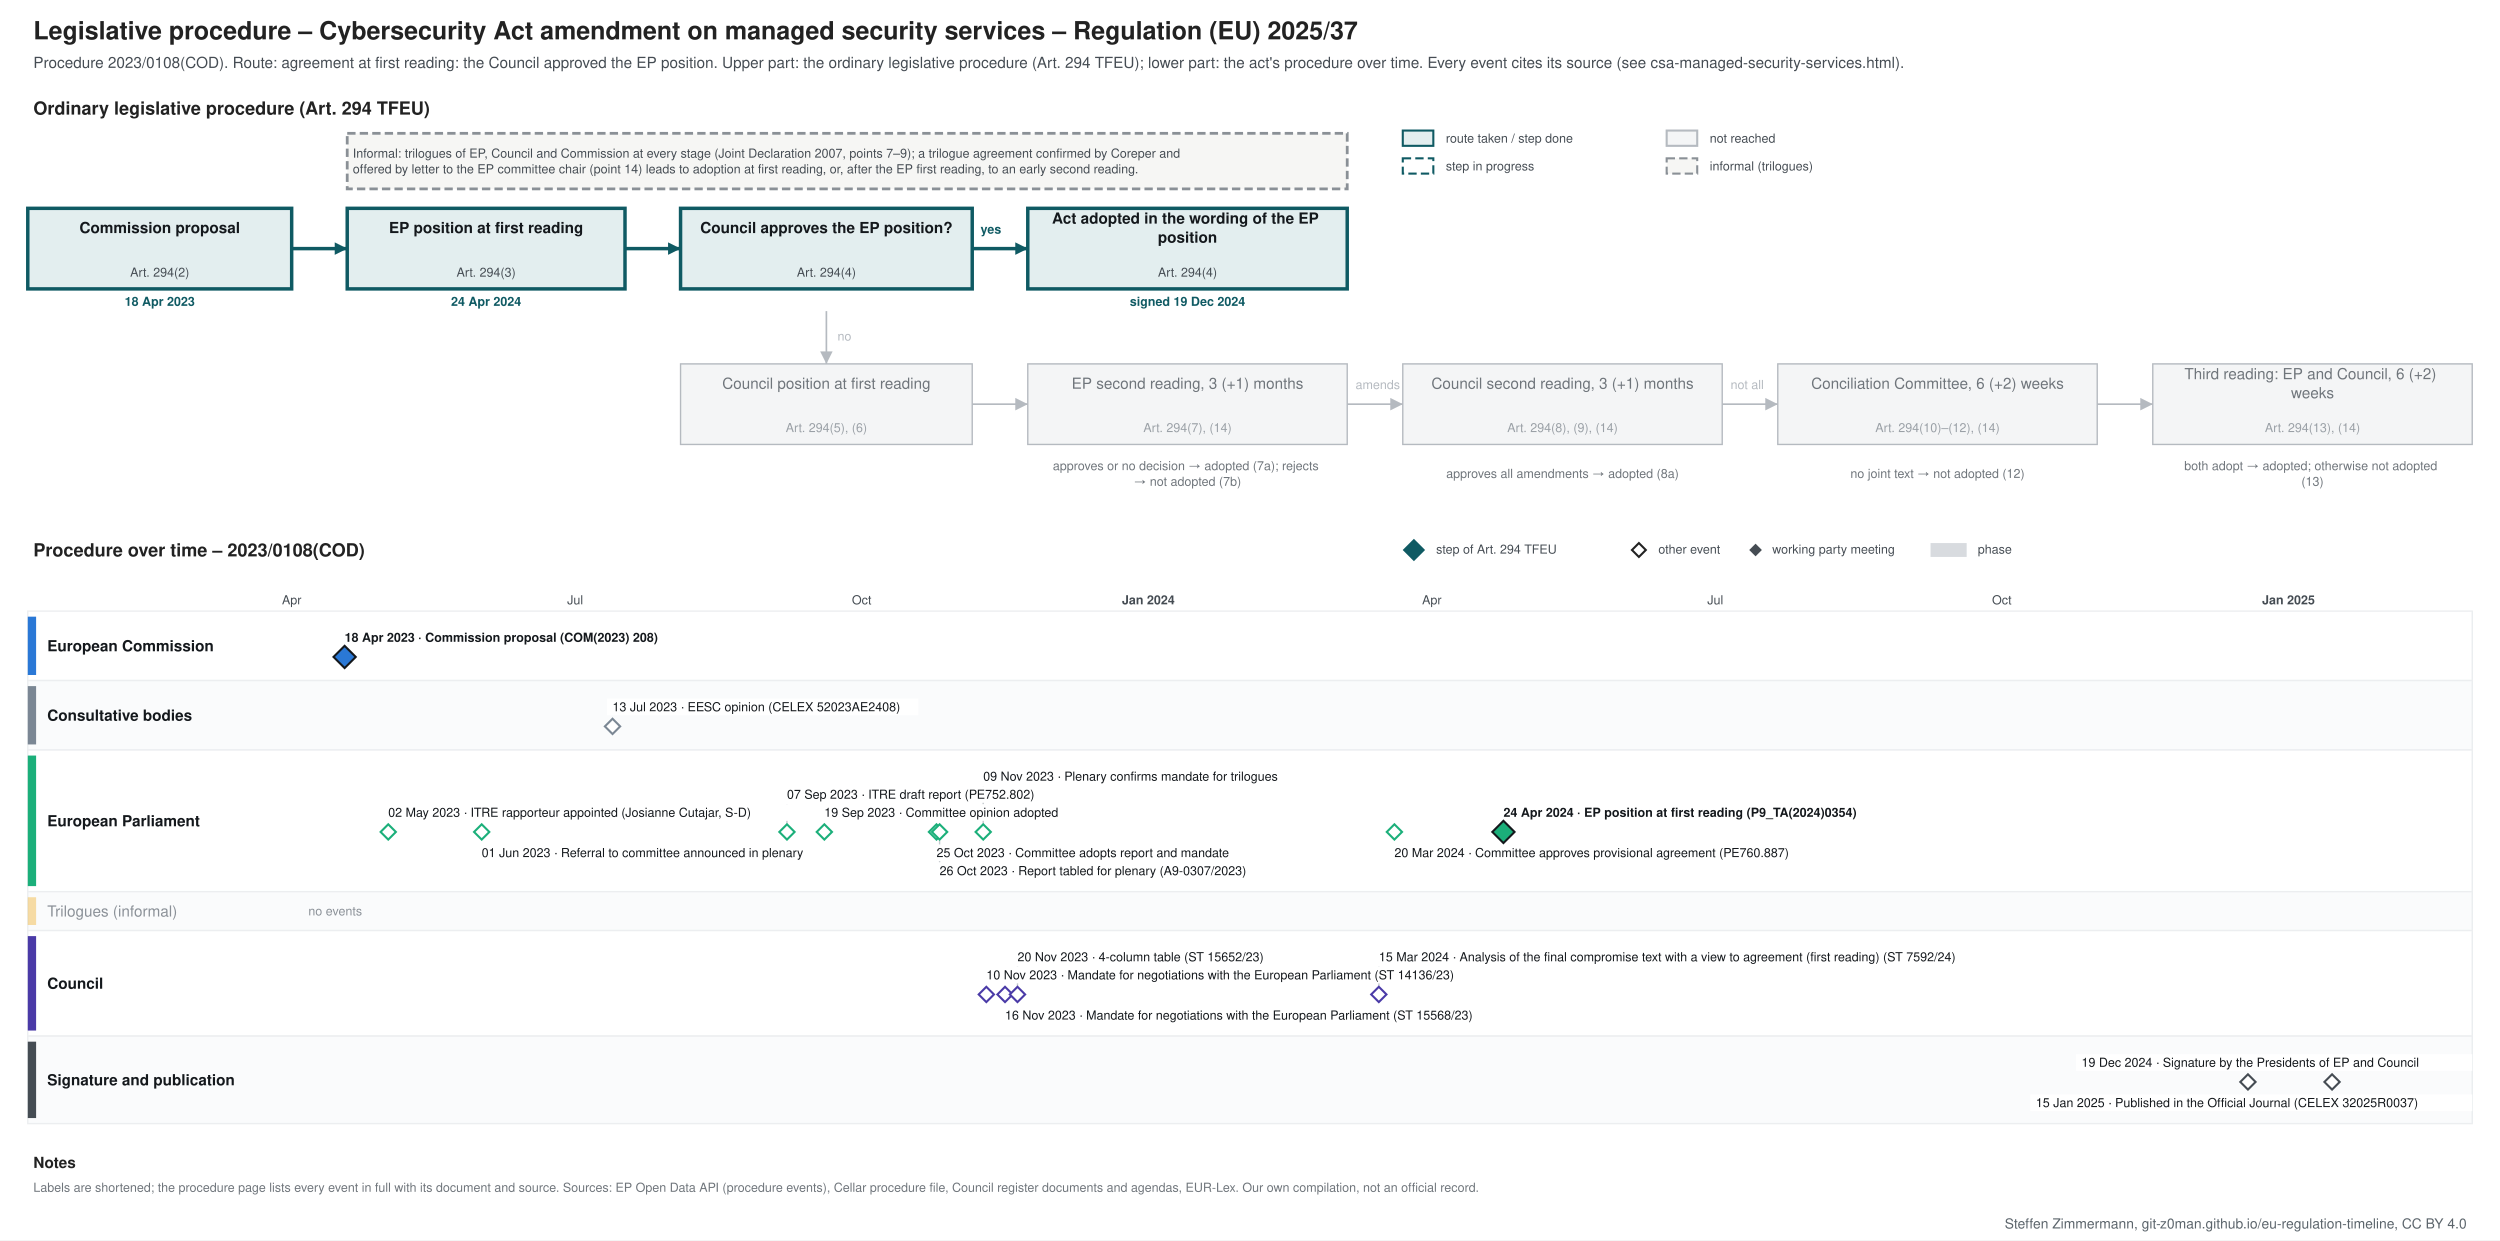
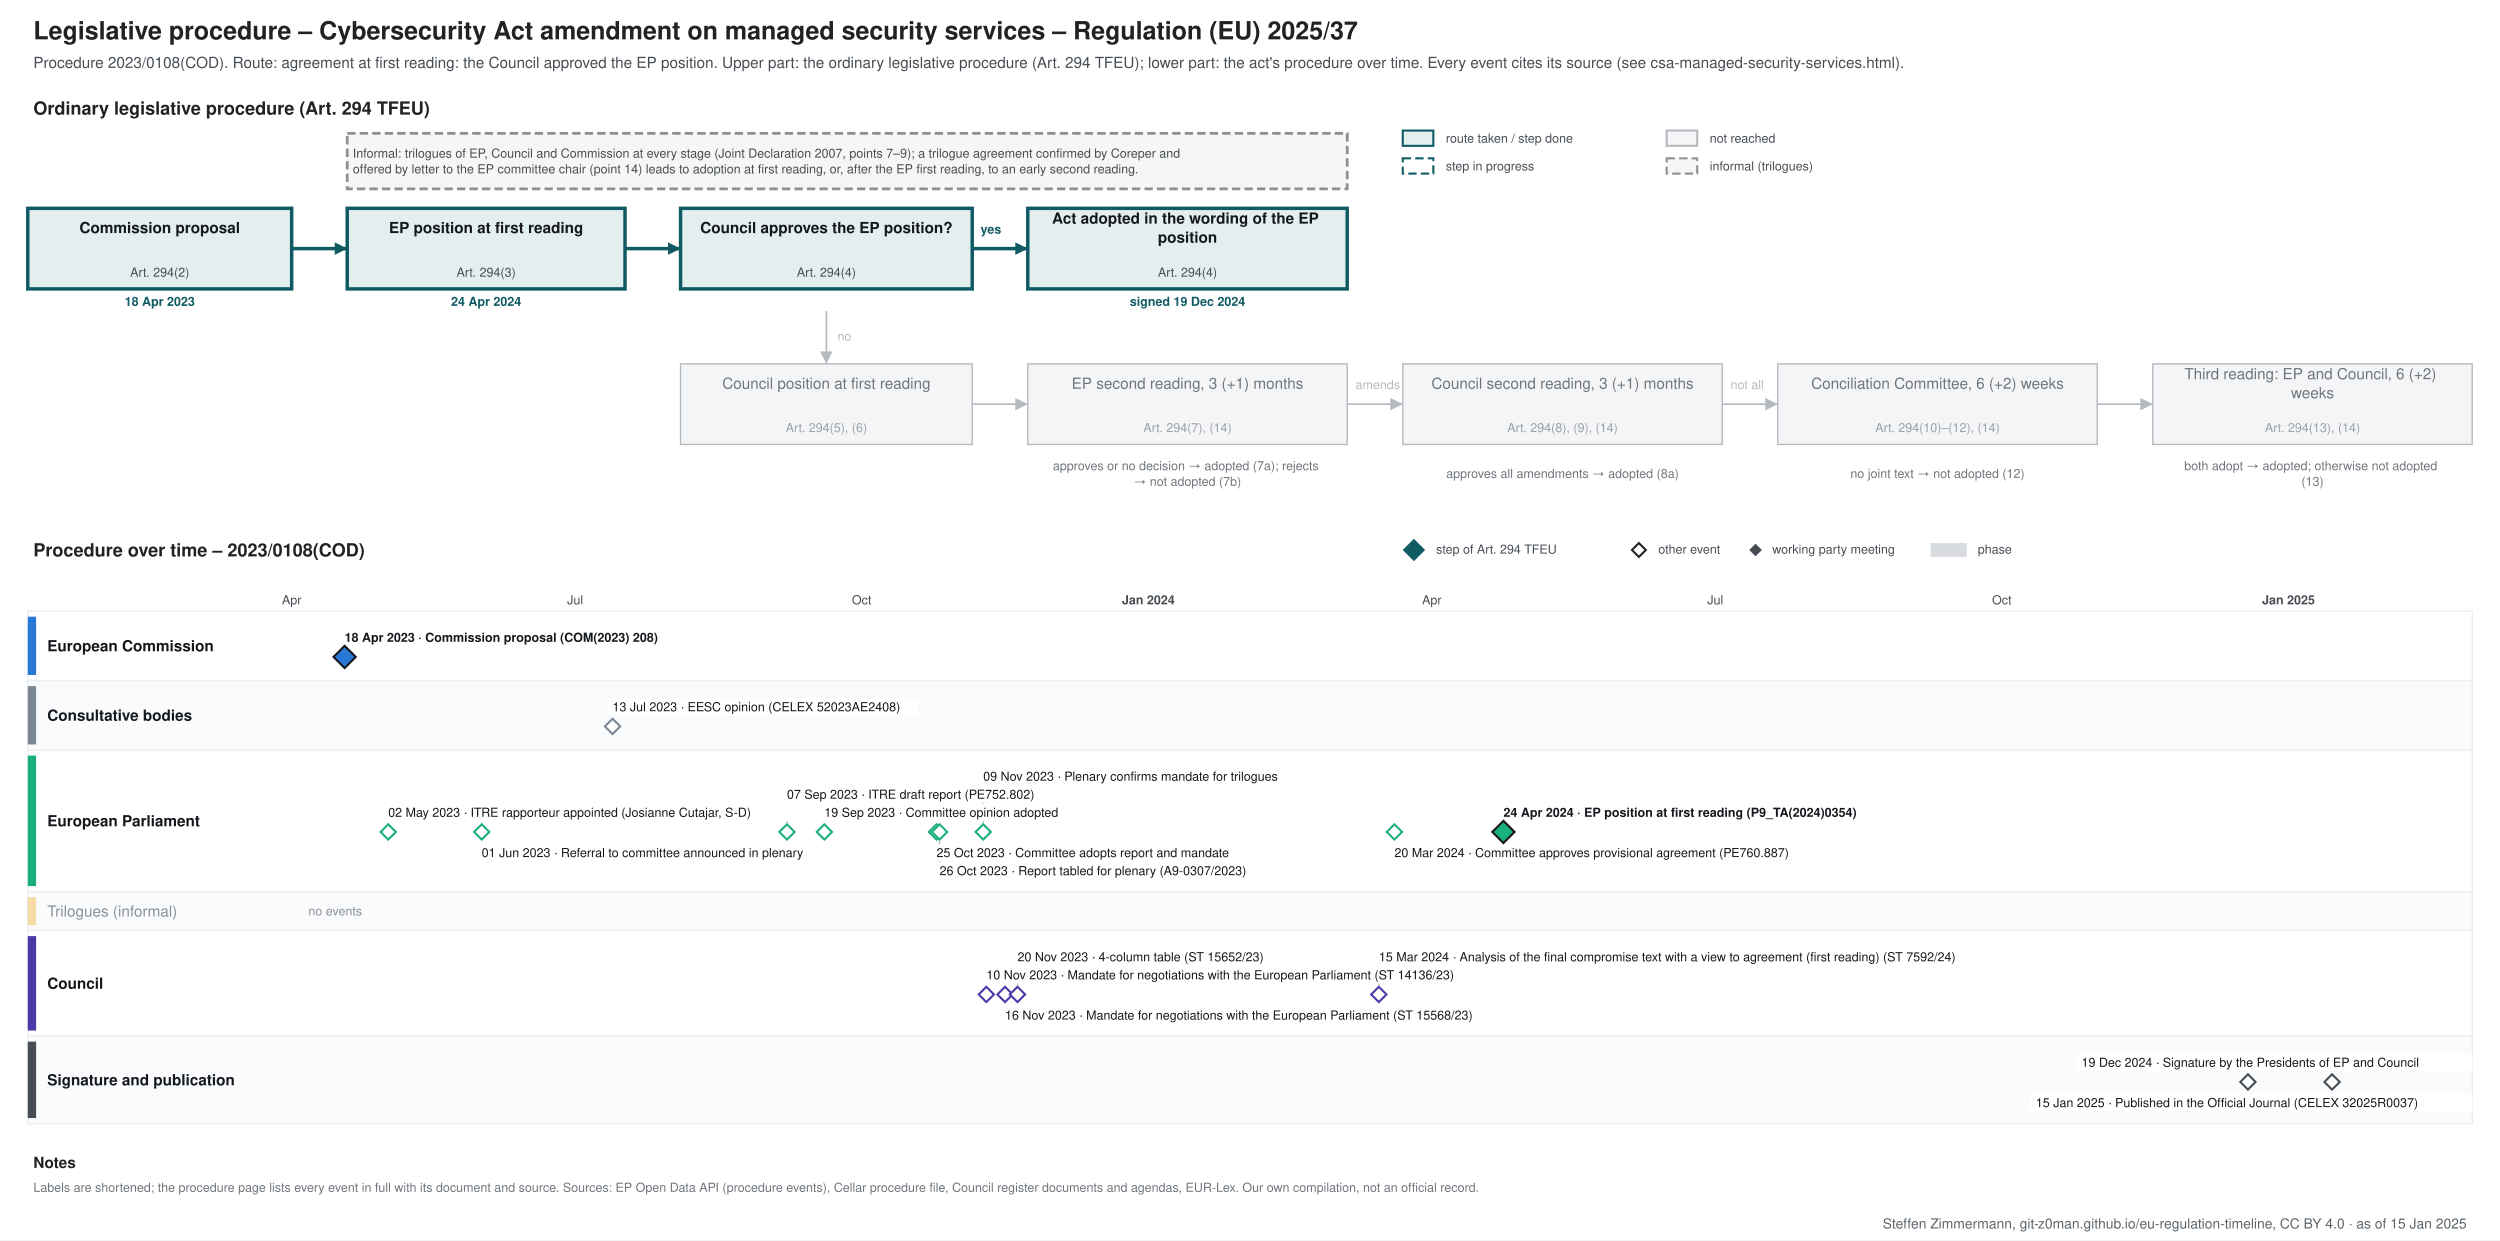
<svg xmlns="http://www.w3.org/2000/svg" xmlns:xlink="http://www.w3.org/1999/xlink" width="1800" height="893" viewBox="0 0 1800 893" font-family="&quot;Source Sans 3&quot;, Helvetica, Arial, sans-serif">
  <rect width="1800" height="893" fill="#ffffff" />
  <g class="procedure" data-route="agreement at first reading: the Council approved the EP position" data-state="adopted" data-as_of="">
    <text font-size="18" fill="#222222" text-anchor="start" font-weight="bold">
      <tspan x="24.0" y="28.3">Legislative procedure – Cybersecurity Act amendment on managed security services – Regulation (EU) 2025/37</tspan>
    </text>
    <text font-size="11" fill="#454c53" text-anchor="start">
      <tspan x="24.0" y="48.9">Procedure 2023/0108(COD). Route: agreement at first reading: the Council approved the EP position. Upper part: the ordinary legislative procedure (Art. 294 TFEU); lower part: the act's procedure over time. Every event cites its source (see csa-managed-security-services.html).</tspan>
    </text>
    <text font-size="13" fill="#222222" text-anchor="start" font-weight="bold">
      <tspan x="24.0" y="82.5">Ordinary legislative procedure (Art. 294 TFEU)</tspan>
    </text>
    <rect x="1010.0" y="94.0" width="22.0" height="11.0" fill="#e3eeef" stroke="#0f5a63" stroke-width="1.5" />
    <text font-size="9" fill="#454c53" text-anchor="start">
      <tspan x="1041.0" y="102.7">route taken / step done</tspan>
    </text>
    <rect x="1010.0" y="114.0" width="22.0" height="11.0" fill="#ffffff" stroke="#0f5a63" stroke-dasharray="6 3" stroke-width="1.5" />
    <text font-size="9" fill="#454c53" text-anchor="start">
      <tspan x="1041.0" y="122.7">step in progress</tspan>
    </text>
    <rect x="1200.0" y="94.0" width="22.0" height="11.0" fill="#f4f5f6" stroke="#b5bac0" stroke-width="1.5" />
    <text font-size="9" fill="#454c53" text-anchor="start">
      <tspan x="1231.0" y="102.7">not reached</tspan>
    </text>
    <rect x="1200.0" y="114.0" width="22.0" height="11.0" fill="#f6f6f4" stroke="#8a9096" stroke-dasharray="6 3" stroke-width="1.5" />
    <text font-size="9" fill="#454c53" text-anchor="start">
      <tspan x="1231.0" y="122.7">informal (trilogues)</tspan>
    </text>
    <rect x="20.0" y="150.0" width="190.0" height="58.0" fill="#e3eeef" stroke="#0f5a63" stroke-width="2.5" />
    <text font-size="11" fill="#14181c" text-anchor="middle" font-weight="bold">
      <tspan x="115.0" y="167.8">Commission proposal</tspan>
    </text>
    <text font-size="9" fill="#454c53" text-anchor="middle">
      <tspan x="115.0" y="199.2">Art. 294(2)</tspan>
    </text>
    <text font-size="9" fill="#0f5a63" text-anchor="middle" font-weight="bold">
      <tspan x="115.0" y="220.2">18 Apr 2023</tspan>
    </text>
    <rect x="250.0" y="150.0" width="200.0" height="58.0" fill="#e3eeef" stroke="#0f5a63" stroke-width="2.5" />
    <text font-size="11" fill="#14181c" text-anchor="middle" font-weight="bold">
      <tspan x="350.0" y="167.8">EP position at first reading</tspan>
    </text>
    <text font-size="9" fill="#454c53" text-anchor="middle">
      <tspan x="350.0" y="199.2">Art. 294(3)</tspan>
    </text>
    <text font-size="9" fill="#0f5a63" text-anchor="middle" font-weight="bold">
      <tspan x="350.0" y="220.2">24 Apr 2024</tspan>
    </text>
    <rect x="490.0" y="150.0" width="210.0" height="58.0" fill="#e3eeef" stroke="#0f5a63" stroke-width="2.5" />
    <text font-size="11" fill="#14181c" text-anchor="middle" font-weight="bold">
      <tspan x="595.0" y="167.8">Council approves the EP position?</tspan>
    </text>
    <text font-size="9" fill="#454c53" text-anchor="middle">
      <tspan x="595.0" y="199.2">Art. 294(4)</tspan>
    </text>
    <rect x="740.0" y="150.0" width="230.0" height="58.0" fill="#e3eeef" stroke="#0f5a63" stroke-width="2.5" />
    <text font-size="11" fill="#14181c" text-anchor="middle" font-weight="bold">
      <tspan x="855.0" y="161.0">Act adopted in the wording of the EP</tspan>
      <tspan x="855.0" y="174.7">position</tspan>
    </text>
    <text font-size="9" fill="#454c53" text-anchor="middle">
      <tspan x="855.0" y="199.2">Art. 294(4)</tspan>
    </text>
    <text font-size="9" fill="#0f5a63" text-anchor="middle" font-weight="bold">
      <tspan x="855.0" y="220.2">signed 19 Dec 2024</tspan>
    </text>
    <rect x="490.0" y="262.0" width="210.0" height="58.0" fill="#f4f5f6" stroke="#b5bac0" stroke-width="1" />
    <text font-size="11" fill="#6f757b" text-anchor="middle">
      <tspan x="595.0" y="279.9">Council position at first reading</tspan>
    </text>
    <text font-size="9" fill="#9aa0a6" text-anchor="middle">
      <tspan x="595.0" y="311.1">Art. 294(5), (6)</tspan>
    </text>
    <rect x="740.0" y="262.0" width="230.0" height="58.0" fill="#f4f5f6" stroke="#b5bac0" stroke-width="1" />
    <text font-size="11" fill="#6f757b" text-anchor="middle">
      <tspan x="855.0" y="279.9">EP second reading, 3 (+1) months</tspan>
    </text>
    <text font-size="9" fill="#9aa0a6" text-anchor="middle">
      <tspan x="855.0" y="311.1">Art. 294(7), (14)</tspan>
    </text>
    <rect x="1010.0" y="262.0" width="230.0" height="58.0" fill="#f4f5f6" stroke="#b5bac0" stroke-width="1" />
    <text font-size="11" fill="#6f757b" text-anchor="middle">
      <tspan x="1125.0" y="279.9">Council second reading, 3 (+1) months</tspan>
    </text>
    <text font-size="9" fill="#9aa0a6" text-anchor="middle">
      <tspan x="1125.0" y="311.1">Art. 294(8), (9), (14)</tspan>
    </text>
    <rect x="1280.0" y="262.0" width="230.0" height="58.0" fill="#f4f5f6" stroke="#b5bac0" stroke-width="1" />
    <text font-size="11" fill="#6f757b" text-anchor="middle">
      <tspan x="1395.0" y="279.9">Conciliation Committee, 6 (+2) weeks</tspan>
    </text>
    <text font-size="9" fill="#9aa0a6" text-anchor="middle">
      <tspan x="1395.0" y="311.1">Art. 294(10)–(12), (14)</tspan>
    </text>
    <rect x="1550.0" y="262.0" width="230.0" height="58.0" fill="#f4f5f6" stroke="#b5bac0" stroke-width="1" />
    <text font-size="11" fill="#6f757b" text-anchor="middle">
      <tspan x="1665.0" y="273.0">Third reading: EP and Council, 6 (+2)</tspan>
      <tspan x="1665.0" y="286.7">weeks</tspan>
    </text>
    <text font-size="9" fill="#9aa0a6" text-anchor="middle">
      <tspan x="1665.0" y="311.1">Art. 294(13), (14)</tspan>
    </text>
    <text font-size="9" fill="#6f757b" text-anchor="middle">
      <tspan x="855.0" y="338.5">approves or no decision → adopted (7a); rejects</tspan>
      <tspan x="855.0" y="349.8">→ not adopted (7b)</tspan>
    </text>
    <text font-size="9" fill="#6f757b" text-anchor="middle">
      <tspan x="1125.0" y="344.1">approves all amendments → adopted (8a)</tspan>
    </text>
    <text font-size="9" fill="#6f757b" text-anchor="middle">
      <tspan x="1395.0" y="344.1">no joint text → not adopted (12)</tspan>
    </text>
    <text font-size="9" fill="#6f757b" text-anchor="middle">
      <tspan x="1665.0" y="338.5">both adopt → adopted; otherwise not adopted</tspan>
      <tspan x="1665.0" y="349.8">(13)</tspan>
    </text>
    <polyline points="210.0,179.0 250.0,179.0" fill="none" stroke="#0f5a63" stroke-width="2.5" />
    <polygon points="250.0,179.0 241.0,183.5 241.0,174.5" fill="#0f5a63" />
    <polyline points="450.0,179.0 490.0,179.0" fill="none" stroke="#0f5a63" stroke-width="2.5" />
    <polygon points="490.0,179.0 481.0,183.5 481.0,174.5" fill="#0f5a63" />
    <polyline points="700.0,179.0 740.0,179.0" fill="none" stroke="#0f5a63" stroke-width="2.5" />
    <polygon points="740.0,179.0 731.0,183.5 731.0,174.5" fill="#0f5a63" />
    <text font-size="9" fill="#0f5a63" text-anchor="start" font-weight="bold">
      <tspan x="706.0" y="168.2">yes</tspan>
    </text>
    <polyline points="595.0,224.0 595.0,262.0" fill="none" stroke="#b5bac0" stroke-width="1.2" />
    <polygon points="595.0,262.0 590.5,253.0 599.5,253.0" fill="#b5bac0" />
    <text font-size="9" fill="#b5bac0" text-anchor="start">
      <tspan x="603.0" y="245.2">no</tspan>
    </text>
    <polyline points="700.0,291.0 740.0,291.0" fill="none" stroke="#b5bac0" stroke-width="1.2" />
    <polygon points="740.0,291.0 731.0,295.5 731.0,286.5" fill="#b5bac0" />
    <polyline points="970.0,291.0 1010.0,291.0" fill="none" stroke="#b5bac0" stroke-width="1.2" />
    <polygon points="1010.0,291.0 1001.0,295.5 1001.0,286.5" fill="#b5bac0" />
    <polyline points="1240.0,291.0 1280.0,291.0" fill="none" stroke="#b5bac0" stroke-width="1.2" />
    <polygon points="1280.0,291.0 1271.0,295.5 1271.0,286.5" fill="#b5bac0" />
    <polyline points="1510.0,291.0 1550.0,291.0" fill="none" stroke="#b5bac0" stroke-width="1.2" />
    <polygon points="1550.0,291.0 1541.0,295.5 1541.0,286.5" fill="#b5bac0" />
    <text font-size="9" fill="#b5bac0" text-anchor="start">
      <tspan x="976.0" y="280.1">amends</tspan>
    </text>
    <text font-size="9" fill="#b5bac0" text-anchor="start">
      <tspan x="1246.0" y="280.1">not all</tspan>
    </text>
    <rect x="250.0" y="96.0" width="720.0" height="40.0" fill="#f6f6f4" stroke="#8a9096" stroke-dasharray="6 3" stroke-width="2" />
    <text font-size="9" fill="#454c53" text-anchor="start">
      <tspan x="254.0" y="113.5">Informal: trilogues of EP, Council and Commission at every stage (Joint Declaration 2007, points 7–9); a trilogue agreement confirmed by Coreper and</tspan>
      <tspan x="254.0" y="124.8">offered by letter to the EP committee chair (point 14) leads to adoption at first reading, or, after the EP first reading, to an early second reading.</tspan>
    </text>
    <text font-size="13" fill="#222222" text-anchor="start" font-weight="bold">
      <tspan x="24.0" y="400.6">Procedure over time – 2023/0108(COD)</tspan>
    </text>
    <polygon points="1018,389 1025,396 1018,403 1011,396" fill="#0f5a63" stroke="#0f5a63" stroke-width="1.5" />
    <text font-size="9" fill="#454c53" text-anchor="start">
      <tspan x="1034.0" y="398.6">step of Art. 294 TFEU</tspan>
    </text>
    <polygon points="1180,391 1185,396 1180,401 1175,396" fill="#ffffff" stroke="#222222" stroke-width="1.5" />
    <text font-size="9" fill="#454c53" text-anchor="start">
      <tspan x="1194.0" y="398.6">other event</tspan>
    </text>
    <polygon points="1264,392.5 1267.5,396 1264,399.5 1260.5,396" fill="#454c53" stroke="#454c53" stroke-width="1.5" />
    <text font-size="9" fill="#454c53" text-anchor="start">
      <tspan x="1276.0" y="398.6">working party meeting</tspan>
    </text>
    <rect x="1390.0" y="391.0" width="26.0" height="10.0" fill="#7b8794" stroke="none" opacity="0.3" />
    <text font-size="9" fill="#454c53" text-anchor="start">
      <tspan x="1424.0" y="398.6">phase</tspan>
    </text>
    <line x1="210.0" y1="440.0" x2="210.0" y2="809.0" stroke="#e3e6e9" stroke-width="1" />
    <text font-size="9" fill="#454c53" text-anchor="middle">
      <tspan x="210.0" y="435.1">Apr</tspan>
    </text>
    <line x1="277.3" y1="440.0" x2="277.3" y2="809.0" stroke="#e3e6e9" stroke-width="1" />
    <line x1="346.8" y1="440.0" x2="346.8" y2="809.0" stroke="#e3e6e9" stroke-width="1" />
    <line x1="414.1" y1="440.0" x2="414.1" y2="809.0" stroke="#e3e6e9" stroke-width="1" />
    <text font-size="9" fill="#454c53" text-anchor="middle">
      <tspan x="414.1" y="435.1">Jul</tspan>
    </text>
    <line x1="483.6" y1="440.0" x2="483.6" y2="809.0" stroke="#e3e6e9" stroke-width="1" />
    <line x1="553.2" y1="440.0" x2="553.2" y2="809.0" stroke="#e3e6e9" stroke-width="1" />
    <line x1="620.4" y1="440.0" x2="620.4" y2="809.0" stroke="#e3e6e9" stroke-width="1" />
    <text font-size="9" fill="#454c53" text-anchor="middle">
      <tspan x="620.4" y="435.1">Oct</tspan>
    </text>
    <line x1="690.0" y1="440.0" x2="690.0" y2="809.0" stroke="#e3e6e9" stroke-width="1" />
    <line x1="757.3" y1="440.0" x2="757.3" y2="809.0" stroke="#e3e6e9" stroke-width="1" />
    <line x1="826.8" y1="440.0" x2="826.8" y2="809.0" stroke="#b5bac0" stroke-width="1" />
    <text font-size="9" fill="#454c53" text-anchor="middle" font-weight="bold">
      <tspan x="826.8" y="435.1">Jan 2024</tspan>
    </text>
    <line x1="896.3" y1="440.0" x2="896.3" y2="809.0" stroke="#e3e6e9" stroke-width="1" />
    <line x1="961.4" y1="440.0" x2="961.4" y2="809.0" stroke="#e3e6e9" stroke-width="1" />
    <line x1="1030.9" y1="440.0" x2="1030.9" y2="809.0" stroke="#e3e6e9" stroke-width="1" />
    <text font-size="9" fill="#454c53" text-anchor="middle">
      <tspan x="1030.9" y="435.1">Apr</tspan>
    </text>
    <line x1="1098.2" y1="440.0" x2="1098.2" y2="809.0" stroke="#e3e6e9" stroke-width="1" />
    <line x1="1167.7" y1="440.0" x2="1167.7" y2="809.0" stroke="#e3e6e9" stroke-width="1" />
    <line x1="1235.0" y1="440.0" x2="1235.0" y2="809.0" stroke="#e3e6e9" stroke-width="1" />
    <text font-size="9" fill="#454c53" text-anchor="middle">
      <tspan x="1235.0" y="435.1">Jul</tspan>
    </text>
    <line x1="1304.5" y1="440.0" x2="1304.5" y2="809.0" stroke="#e3e6e9" stroke-width="1" />
    <line x1="1374.0" y1="440.0" x2="1374.0" y2="809.0" stroke="#e3e6e9" stroke-width="1" />
    <line x1="1441.3" y1="440.0" x2="1441.3" y2="809.0" stroke="#e3e6e9" stroke-width="1" />
    <text font-size="9" fill="#454c53" text-anchor="middle">
      <tspan x="1441.3" y="435.1">Oct</tspan>
    </text>
    <line x1="1510.9" y1="440.0" x2="1510.9" y2="809.0" stroke="#e3e6e9" stroke-width="1" />
    <line x1="1578.1" y1="440.0" x2="1578.1" y2="809.0" stroke="#e3e6e9" stroke-width="1" />
    <line x1="1647.7" y1="440.0" x2="1647.7" y2="809.0" stroke="#b5bac0" stroke-width="1" />
    <text font-size="9" fill="#454c53" text-anchor="middle" font-weight="bold">
      <tspan x="1647.7" y="435.1">Jan 2025</tspan>
    </text>
    <line x1="1717.2" y1="440.0" x2="1717.2" y2="809.0" stroke="#e3e6e9" stroke-width="1" />
    <line x1="1780.0" y1="440.0" x2="1780.0" y2="809.0" stroke="#e3e6e9" stroke-width="1" />
    <rect x="20.0" y="440.0" width="1760.0" height="50.0" fill="#ffffff" stroke="#eceef0" />
    <rect x="20.0" y="444.0" width="6.0" height="42.0" fill="#2a78d6" stroke="none" />
    <text font-size="11" fill="#14181c" text-anchor="start" font-weight="bold">
      <tspan x="34.0" y="468.9">European Commission</tspan>
    </text>
    <rect x="20.0" y="490.0" width="1760.0" height="50.0" fill="#fafbfc" stroke="#eceef0" />
    <rect x="20.0" y="494.0" width="6.0" height="42.0" fill="#7b8794" stroke="none" />
    <text font-size="11" fill="#14181c" text-anchor="start" font-weight="bold">
      <tspan x="34.0" y="518.9">Consultative bodies</tspan>
    </text>
    <rect x="20.0" y="540.0" width="1760.0" height="102.0" fill="#ffffff" stroke="#eceef0" />
    <rect x="20.0" y="544.0" width="6.0" height="94.0" fill="#1baf7a" stroke="none" />
    <text font-size="11" fill="#14181c" text-anchor="start" font-weight="bold">
      <tspan x="34.0" y="594.9">European Parliament</tspan>
    </text>
    <rect x="20.0" y="642.0" width="1760.0" height="28.0" fill="#fafbfc" stroke="#eceef0" />
    <rect x="20.0" y="646.0" width="6.0" height="20.0" fill="#eda100" stroke="none" opacity="0.35" />
    <text font-size="11" fill="#8a9097" text-anchor="start">
      <tspan x="34.0" y="659.9">Trilogues (informal)</tspan>
    </text>
    <text font-size="9" fill="#8a9097" text-anchor="start">
      <tspan x="222.0" y="659.1">no events</tspan>
    </text>
    <rect x="20.0" y="670.0" width="1760.0" height="76.0" fill="#ffffff" stroke="#eceef0" />
    <rect x="20.0" y="674.0" width="6.0" height="68.0" fill="#4a3aa7" stroke="none" />
    <text font-size="11" fill="#14181c" text-anchor="start" font-weight="bold">
      <tspan x="34.0" y="711.9">Council</tspan>
    </text>
    <rect x="20.0" y="746.0" width="1760.0" height="63.0" fill="#fafbfc" stroke="#eceef0" />
    <rect x="20.0" y="750.0" width="6.0" height="55.0" fill="#454c53" stroke="none" />
    <text font-size="11" fill="#14181c" text-anchor="start" font-weight="bold">
      <tspan x="34.0" y="781.4">Signature and publication</tspan>
    </text>
    <rect x="244.1" y="453.0" width="253.0" height="12.0" fill="#ffffff" />
    <a xlink:href="https://eur-lex.europa.eu/legal-content/EN/TXT/?uri=CELEX:52023PC0208" target="_blank">
      <text font-size="9" fill="#14181c" text-anchor="start" font-weight="bold">
        <tspan x="248.1" y="462.1">18 Apr 2023 · Commission proposal (COM(2023) 208)</tspan>
      </text>
    </a>
    <a xlink:href="https://eur-lex.europa.eu/legal-content/EN/TXT/?uri=CELEX:52023PC0208" target="_blank">
      <polygon points="248.129,465 256.129,473 248.129,481 240.129,473" fill="#2a78d6" stroke="#14181c" stroke-width="1.5" />
    </a>
    <rect x="437.0" y="503.0" width="224.2" height="12.0" fill="#ffffff" />
    <a xlink:href="https://eur-lex.europa.eu/legal-content/EN/TXT/?uri=CELEX:52023AE2408" target="_blank">
      <text font-size="9" fill="#14181c" text-anchor="start">
        <tspan x="441.0" y="512.1">13 Jul 2023 · EESC opinion (CELEX 52023AE2408)</tspan>
      </text>
    </a>
    <a xlink:href="https://eur-lex.europa.eu/legal-content/EN/TXT/?uri=CELEX:52023AE2408" target="_blank">
      <polygon points="441.014,517.5 446.514,523 441.014,528.5 435.514,523" fill="#ffffff" stroke="#7b8794" stroke-width="1.5" />
    </a>
    <line x1="566.6" y1="579.0" x2="566.6" y2="593.0" stroke="#c3c8cd" stroke-width="1" />
    <line x1="676.5" y1="621.0" x2="676.5" y2="605.0" stroke="#c3c8cd" stroke-width="1" />
    <line x1="707.9" y1="566.0" x2="707.9" y2="593.0" stroke="#c3c8cd" stroke-width="1" />
    <rect x="1078.5" y="579.0" width="308.0" height="12.0" fill="#ffffff" />
    <a xlink:href="https://data.europarl.europa.eu/distribution/doc/TA-9-2024-0354_en.pdf" target="_blank">
      <text font-size="9" fill="#14181c" text-anchor="start" font-weight="bold">
        <tspan x="1082.5" y="588.1">24 Apr 2024 · EP position at first reading (P9_TA(2024)0354)</tspan>
      </text>
    </a>
    <rect x="275.5" y="579.0" width="304.1" height="12.0" fill="#ffffff" />
    <text font-size="9" fill="#14181c" text-anchor="start">
      <tspan x="279.5" y="588.1">02 May 2023 · ITRE rapporteur appointed (Josianne Cutajar, S-D)</tspan>
    </text>
    <rect x="342.8" y="608.0" width="271.2" height="12.0" fill="#ffffff" />
    <text font-size="9" fill="#14181c" text-anchor="start">
      <tspan x="346.8" y="617.1">01 Jun 2023 · Referral to committee announced in plenary</tspan>
    </text>
    <rect x="562.6" y="566.0" width="210.1" height="12.0" fill="#ffffff" />
    <a xlink:href="https://data.europarl.europa.eu/distribution/reds_iCmRp-Dft/ITRE-PR-752802/ITRE-PR-752802_en.pdf" target="_blank">
      <text font-size="9" fill="#14181c" text-anchor="start">
        <tspan x="566.6" y="575.1">07 Sep 2023 · ITRE draft report (PE752.802)</tspan>
      </text>
    </a>
    <rect x="589.5" y="579.0" width="191.3" height="12.0" fill="#ffffff" />
    <text font-size="9" fill="#14181c" text-anchor="start">
      <tspan x="593.5" y="588.1">19 Sep 2023 · Committee opinion adopted</tspan>
    </text>
    <rect x="670.3" y="608.0" width="238.3" height="12.0" fill="#ffffff" />
    <text font-size="9" fill="#14181c" text-anchor="start">
      <tspan x="674.3" y="617.1">25 Oct 2023 · Committee adopts report and mandate</tspan>
    </text>
    <rect x="672.5" y="621.0" width="261.8" height="12.0" fill="#ffffff" />
    <a xlink:href="https://data.europarl.europa.eu/distribution/reds_iPlRp/A-9-2023-0307/A-9-2023-0307_en.pdf" target="_blank">
      <text font-size="9" fill="#14181c" text-anchor="start">
        <tspan x="676.5" y="630.1">26 Oct 2023 · Report tabled for plenary (A9-0307/2023)</tspan>
      </text>
    </a>
    <rect x="703.9" y="553.0" width="252.4" height="12.0" fill="#ffffff" />
    <text font-size="9" fill="#14181c" text-anchor="start">
      <tspan x="707.9" y="562.1">09 Nov 2023 · Plenary confirms mandate for trilogues</tspan>
    </text>
    <rect x="1000.0" y="608.0" width="318.2" height="12.0" fill="#ffffff" />
    <a xlink:href="https://data.europarl.europa.eu/distribution/reds_iTrInag/ITRE-AG-760887/ITRE-AG-760887_en.pdf" target="_blank">
      <text font-size="9" fill="#14181c" text-anchor="start">
        <tspan x="1004.0" y="617.1">20 Mar 2024 · Committee approves provisional agreement (PE760.887)</tspan>
      </text>
    </a>
    <g>
      <polygon points="279.529,593.5 285.029,599 279.529,604.5 274.029,599" fill="#ffffff" stroke="#1baf7a" stroke-width="1.5" />
    </g>
    <g>
      <polygon points="346.814,593.5 352.314,599 346.814,604.5 341.314,599" fill="#ffffff" stroke="#1baf7a" stroke-width="1.5" />
    </g>
    <a xlink:href="https://data.europarl.europa.eu/distribution/reds_iCmRp-Dft/ITRE-PR-752802/ITRE-PR-752802_en.pdf" target="_blank">
      <polygon points="566.614,593.5 572.114,599 566.614,604.5 561.114,599" fill="#ffffff" stroke="#1baf7a" stroke-width="1.5" />
    </a>
    <g>
      <polygon points="593.529,593.5 599.029,599 593.529,604.5 588.029,599" fill="#ffffff" stroke="#1baf7a" stroke-width="1.5" />
    </g>
    <g>
      <polygon points="674.271,593.5 679.771,599 674.271,604.5 668.771,599" fill="#ffffff" stroke="#1baf7a" stroke-width="1.5" />
    </g>
    <a xlink:href="https://data.europarl.europa.eu/distribution/reds_iPlRp/A-9-2023-0307/A-9-2023-0307_en.pdf" target="_blank">
      <polygon points="676.514,593.5 682.014,599 676.514,604.5 671.014,599" fill="#ffffff" stroke="#1baf7a" stroke-width="1.5" />
    </a>
    <g>
      <polygon points="707.914,593.5 713.414,599 707.914,604.5 702.414,599" fill="#ffffff" stroke="#1baf7a" stroke-width="1.5" />
    </g>
    <a xlink:href="https://data.europarl.europa.eu/distribution/reds_iTrInag/ITRE-AG-760887/ITRE-AG-760887_en.pdf" target="_blank">
      <polygon points="1003.971,593.5 1009.471,599 1003.971,604.5 998.471,599" fill="#ffffff" stroke="#1baf7a" stroke-width="1.5" />
    </a>
    <a xlink:href="https://data.europarl.europa.eu/distribution/doc/TA-9-2024-0354_en.pdf" target="_blank">
      <polygon points="1082.471,591 1090.471,599 1082.471,607 1074.471,599" fill="#1baf7a" stroke="#14181c" stroke-width="1.5" />
    </a>
    <line x1="732.6" y1="696.0" x2="732.6" y2="710.0" stroke="#c3c8cd" stroke-width="1" />
    <line x1="992.8" y1="696.0" x2="992.8" y2="710.0" stroke="#c3c8cd" stroke-width="1" />
    <rect x="706.2" y="696.0" width="388.7" height="12.0" fill="#ffffff" />
    <a xlink:href="https://data.consilium.europa.eu/doc/document/ST-14136-2023-INIT/en/pdf" target="_blank">
      <text font-size="9" fill="#14181c" text-anchor="start">
        <tspan x="710.2" y="705.1">10 Nov 2023 · Mandate for negotiations with the European Parliament (ST 14136/23)</tspan>
      </text>
    </a>
    <rect x="719.6" y="725.0" width="388.7" height="12.0" fill="#ffffff" />
    <a xlink:href="https://data.consilium.europa.eu/doc/document/ST-15568-2023-INIT/en/pdf" target="_blank">
      <text font-size="9" fill="#14181c" text-anchor="start">
        <tspan x="723.6" y="734.1">16 Nov 2023 · Mandate for negotiations with the European Parliament (ST 15568/23)</tspan>
      </text>
    </a>
    <rect x="728.6" y="683.0" width="205.4" height="12.0" fill="#ffffff" />
    <a xlink:href="https://data.consilium.europa.eu/doc/document/ST-15652-2023-INIT/en/pdf" target="_blank">
      <text font-size="9" fill="#14181c" text-anchor="start">
        <tspan x="732.6" y="692.1">20 Nov 2023 · 4-column table (ST 15652/23)</tspan>
      </text>
    </a>
    <rect x="988.8" y="683.0" width="501.5" height="12.0" fill="#ffffff" />
    <a xlink:href="https://data.consilium.europa.eu/doc/document/ST-7592-2024-INIT/en/pdf" target="_blank">
      <text font-size="9" fill="#14181c" text-anchor="start">
        <tspan x="992.8" y="692.1">15 Mar 2024 · Analysis of the final compromise text with a view to agreement (first reading) (ST 7592/24)</tspan>
      </text>
    </a>
    <a xlink:href="https://data.consilium.europa.eu/doc/document/ST-14136-2023-INIT/en/pdf" target="_blank">
      <polygon points="710.157,710.5 715.657,716 710.157,721.5 704.657,716" fill="#ffffff" stroke="#4a3aa7" stroke-width="1.5" />
    </a>
    <a xlink:href="https://data.consilium.europa.eu/doc/document/ST-15568-2023-INIT/en/pdf" target="_blank">
      <polygon points="723.614,710.5 729.114,716 723.614,721.5 718.114,716" fill="#ffffff" stroke="#4a3aa7" stroke-width="1.5" />
    </a>
    <a xlink:href="https://data.consilium.europa.eu/doc/document/ST-15652-2023-INIT/en/pdf" target="_blank">
      <polygon points="732.586,710.5 738.086,716 732.586,721.5 727.086,716" fill="#ffffff" stroke="#4a3aa7" stroke-width="1.5" />
    </a>
    <a xlink:href="https://data.consilium.europa.eu/doc/document/ST-7592-2024-INIT/en/pdf" target="_blank">
      <polygon points="992.757,710.5 998.257,716 992.757,721.5 987.257,716" fill="#ffffff" stroke="#4a3aa7" stroke-width="1.5" />
    </a>
    <rect x="1494.7" y="759.0" width="285.3" height="12.0" fill="#ffffff" />
    <text font-size="9" fill="#14181c" text-anchor="start">
      <tspan x="1498.7" y="768.1">19 Dec 2024 · Signature by the Presidents of EP and Council</tspan>
    </text>
    <rect x="1461.8" y="788.0" width="318.2" height="12.0" fill="#ffffff" />
    <a xlink:href="https://eur-lex.europa.eu/legal-content/EN/TXT/?uri=CELEX:32025R0037" target="_blank">
      <text font-size="9" fill="#14181c" text-anchor="start">
        <tspan x="1465.8" y="797.1">15 Jan 2025 · Published in the Official Journal (CELEX 32025R0037)</tspan>
      </text>
    </a>
    <g>
      <polygon points="1618.514,773.5 1624.014,779 1618.514,784.5 1613.014,779" fill="#ffffff" stroke="#454c53" stroke-width="1.5" />
    </g>
    <a xlink:href="https://eur-lex.europa.eu/legal-content/EN/TXT/?uri=CELEX:32025R0037" target="_blank">
      <polygon points="1679.071,773.5 1684.571,779 1679.071,784.5 1673.571,779" fill="#ffffff" stroke="#454c53" stroke-width="1.5" />
    </a>
    <text font-size="11" fill="#222222" text-anchor="start" font-weight="bold">
      <tspan x="24.0" y="840.9">Notes</tspan>
    </text>
    <text font-size="9" fill="#6f757b" text-anchor="start">
      <tspan x="24.0" y="858.1">Labels are shortened; the procedure page lists every event in full with its document and source. Sources: EP Open Data API (procedure events), Cellar procedure file, Council register documents and agendas, EUR-Lex. Our own compilation, not an official record.</tspan>
    </text>
  </g>
  <text font-size="10" fill="#5b646b" text-anchor="end">
-     <tspan x="1776.0" y="884.5">Steffen Zimmermann, git-z0man.github.io/eu-regulation-timeline, CC BY 4.0</tspan>
+     <tspan x="1776.0" y="884.5">Steffen Zimmermann, git-z0man.github.io/eu-regulation-timeline, CC BY 4.0 · as of 15 Jan 2025</tspan>
  </text>
</svg>
